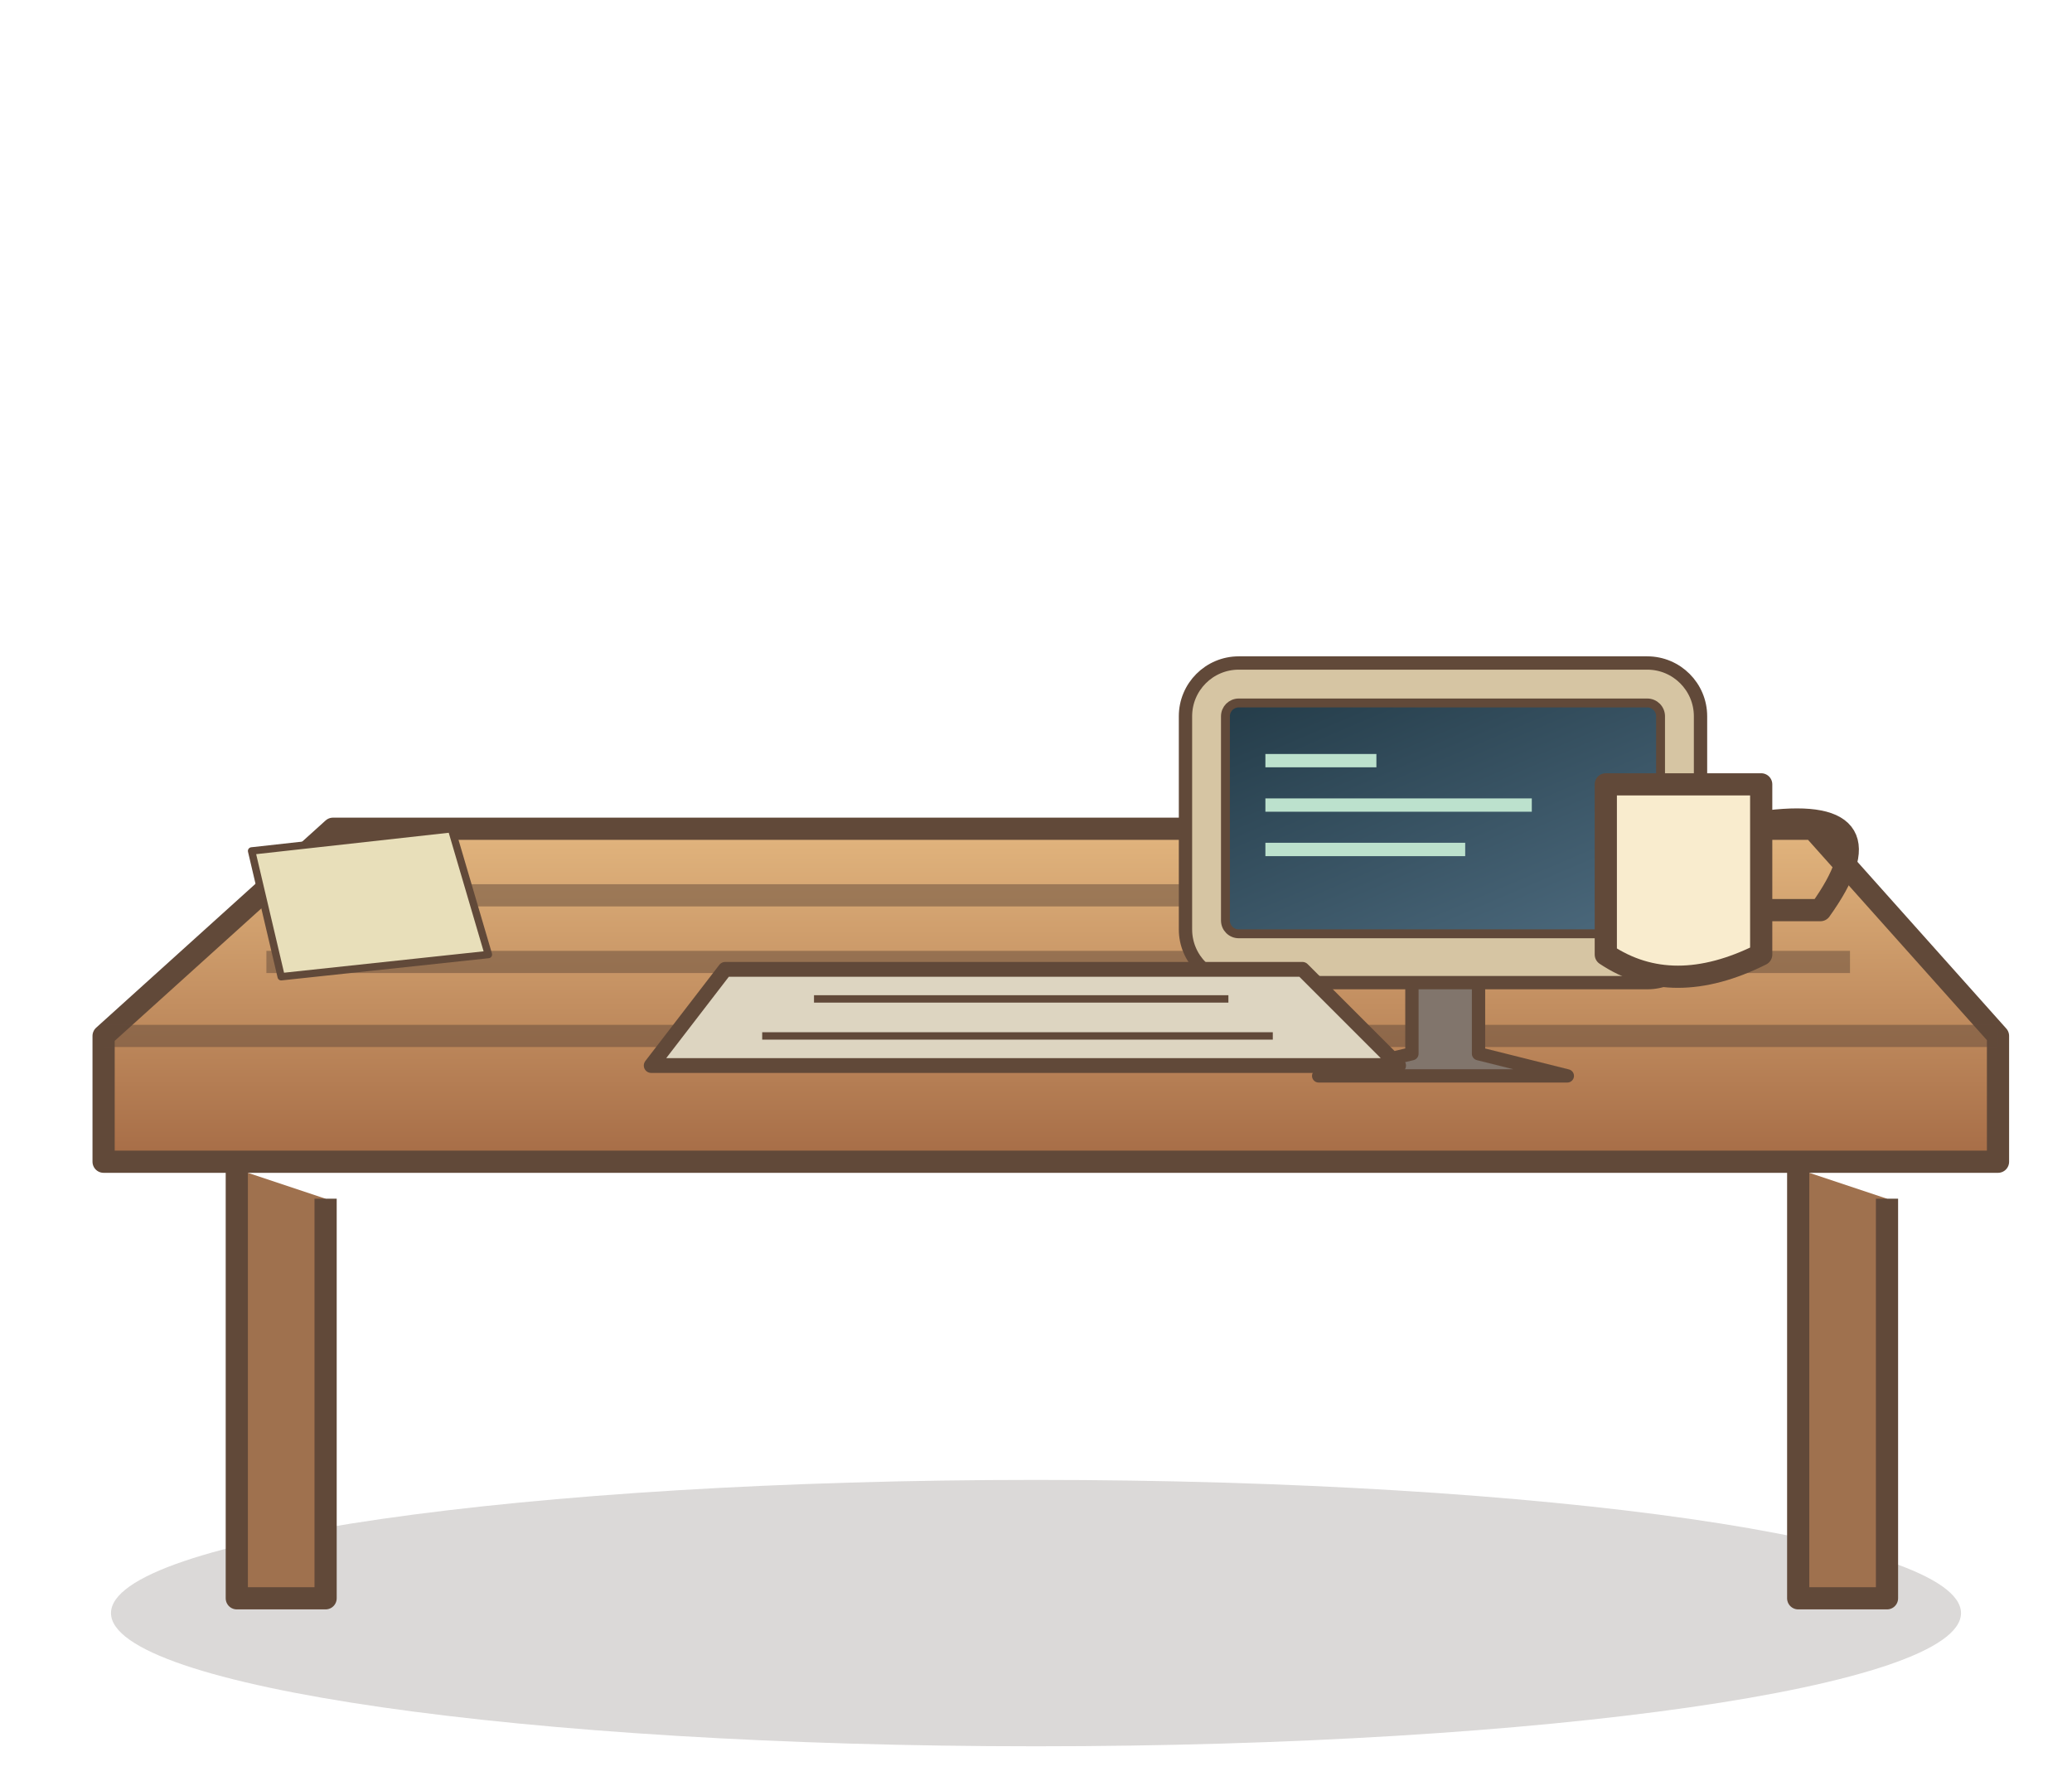
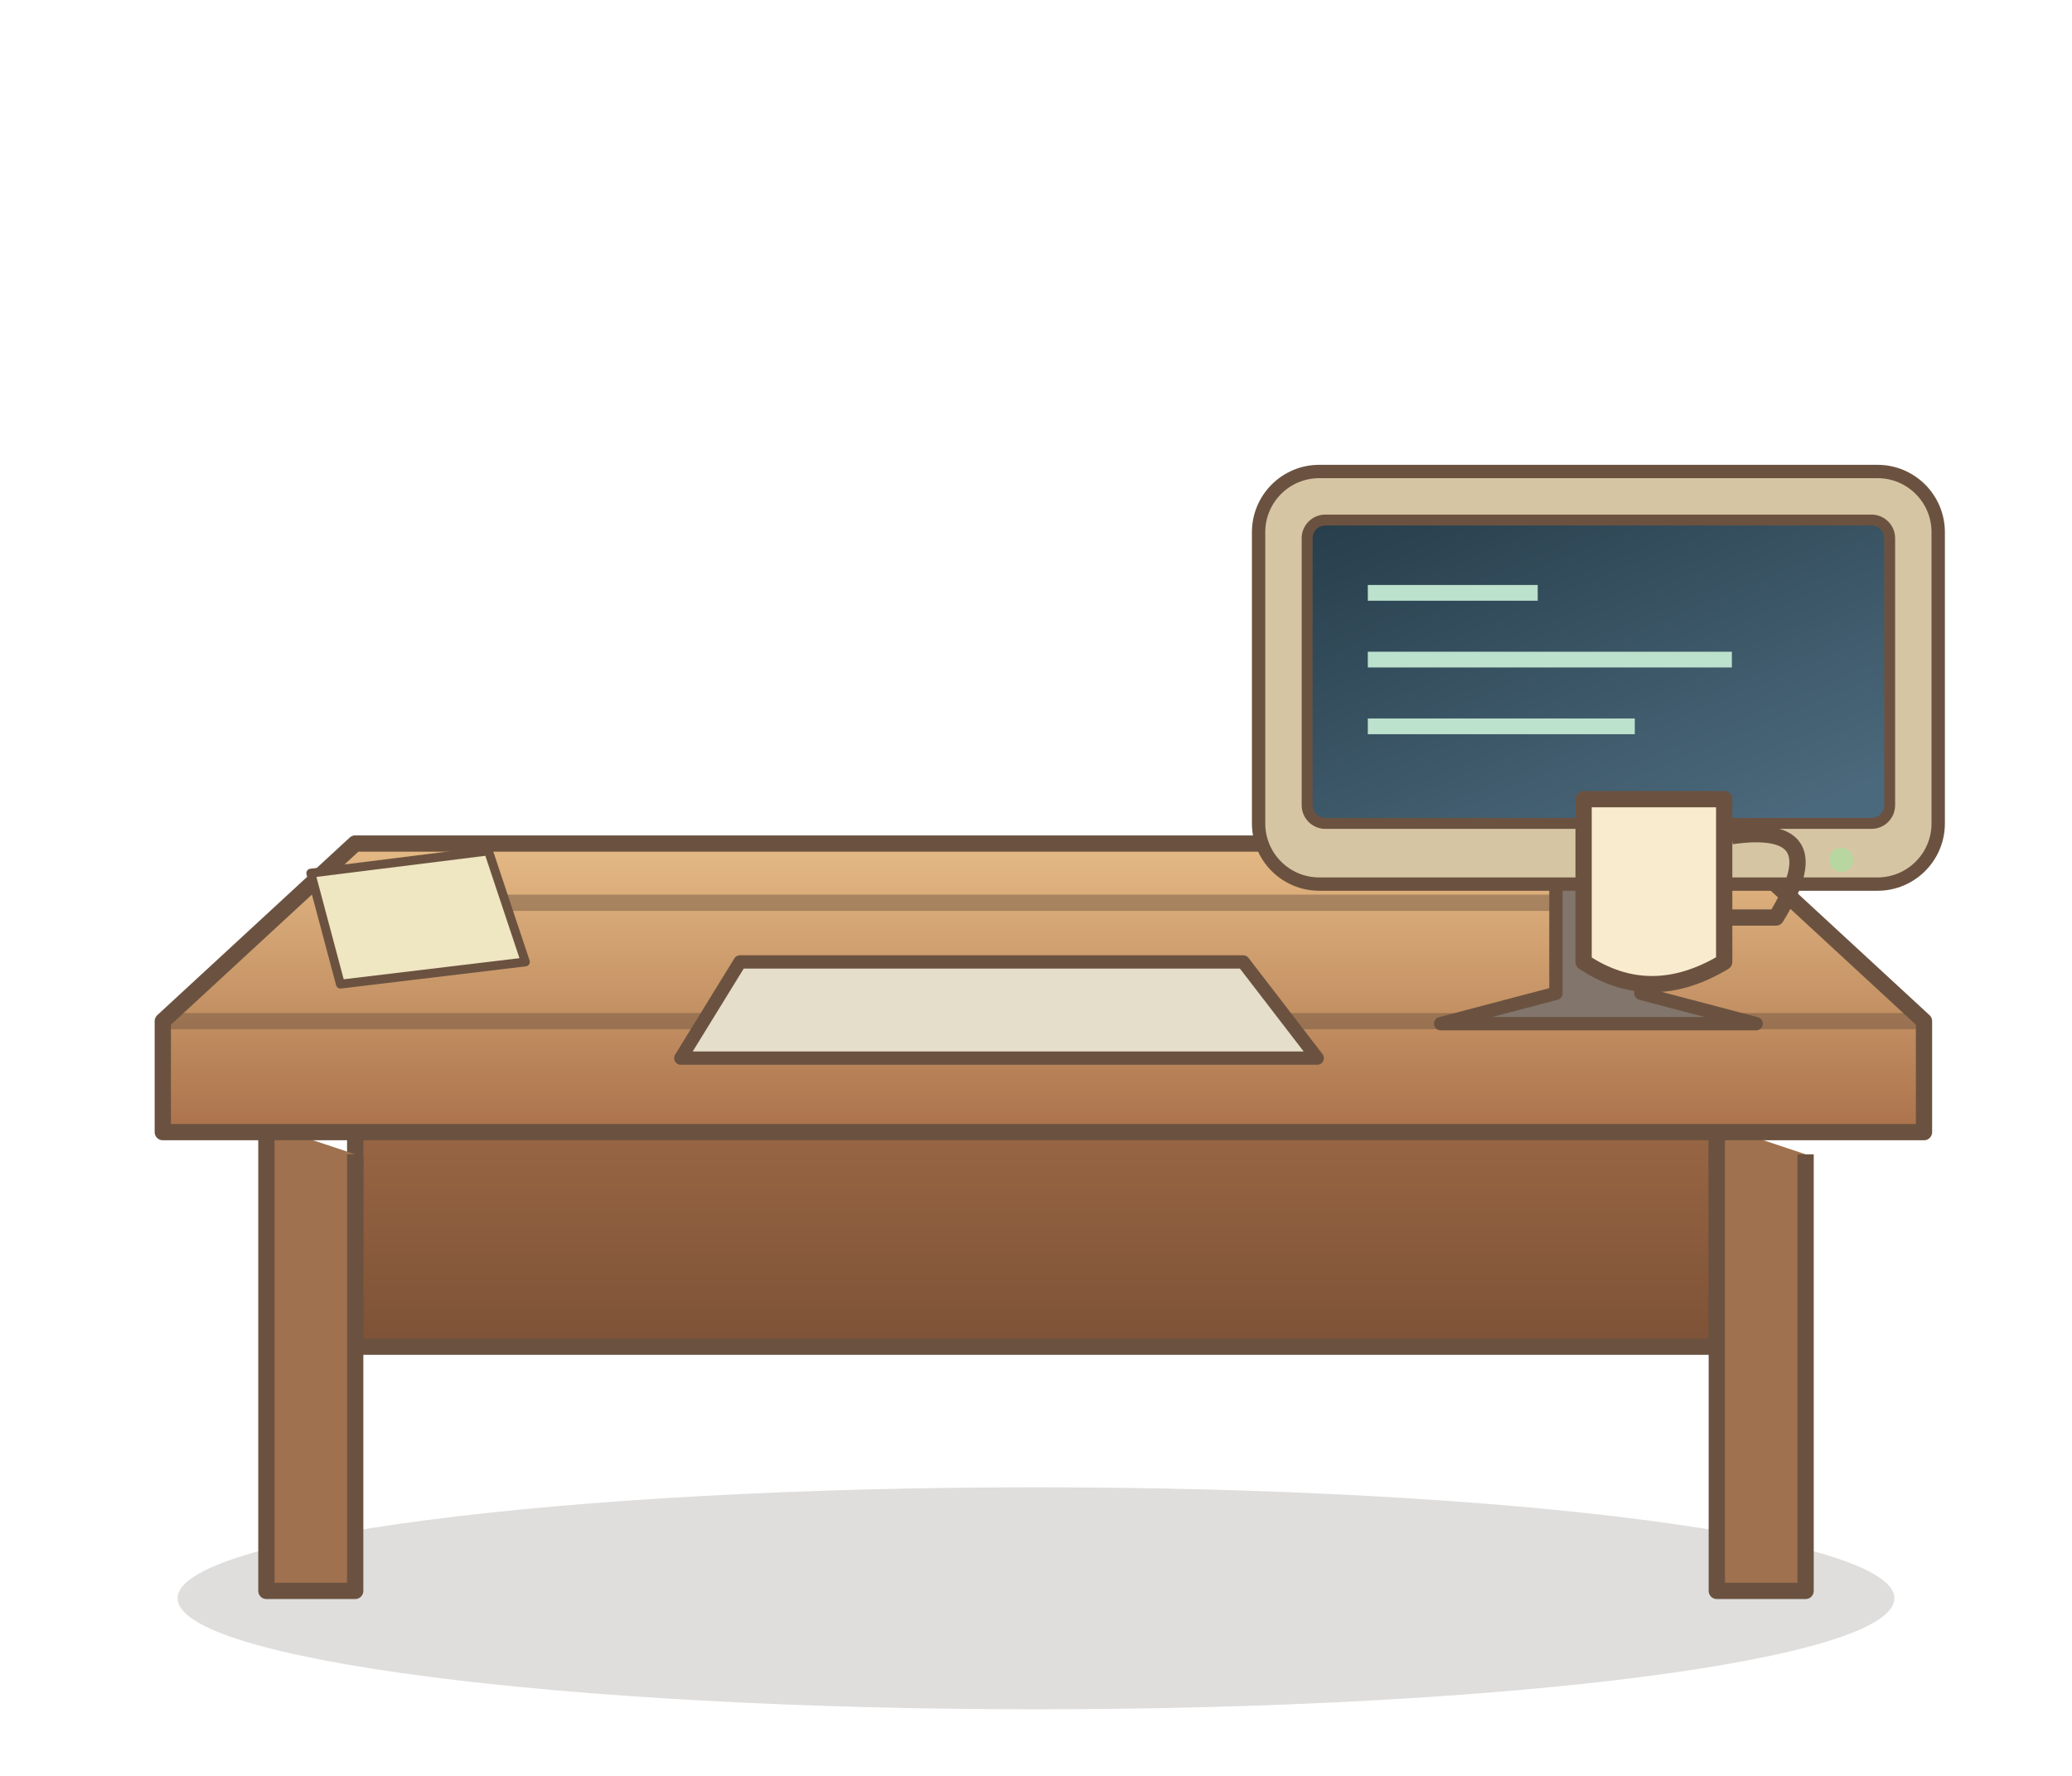
<svg xmlns="http://www.w3.org/2000/svg" viewBox="-140 -200 280 240">
  <defs>
    <linearGradient id="wood" x2="0" y2="1">
-       <stop stop-color="#e2b57e" />
-       <stop offset="1" stop-color="#a66c46" />
+       <stop stop-color="#e5ba85" />
+       <stop offset="1" stop-color="#ab724b" />
+     </linearGradient>
+     <linearGradient id="panel" x2="0" y2="1">
+       <stop stop-color="#9c6946" />
+       <stop offset="1" stop-color="#7d5236" />
    </linearGradient>
    <linearGradient id="screen" x2="0.8" y2="1">
-       <stop stop-color="#243c49" />
-       <stop offset="1" stop-color="#496679" />
+       <stop stop-color="#273e4b" />
+       <stop offset="1" stop-color="#4b697c" />
    </linearGradient>
    <linearGradient id="cloth" x2="0" y2="1">
-       <stop stop-color="#aca98e" />
-       <stop offset="1" stop-color="#686f62" />
+       <stop stop-color="#b2ae94" />
+       <stop offset="1" stop-color="#6c7366" />
    </linearGradient>
  </defs>
-   <g stroke="#614939" stroke-width="3" stroke-linejoin="round">
-     <ellipse cy="18" rx="125" ry="18" fill="#352b26" opacity=".18" stroke="none" />
-     <path d="M-108 -42V16H-96V-38M103 -42V16H115V-38" fill="#9f714e" />
-     <path d="M-126 -60L-95 -88H105L130 -60V-43H-126Z" fill="url(#wood)" />
-     <path d="M-126 -60H130M-92 -79H98M-104 -70H110" fill="none" opacity=".5" />
-     <g transform="translate(55,-15) scale(.6)">
-       <path d="M-7 -95V-71L-28 -66H28L8 -71V-95" fill="#81756c" />
-       <rect x="-58" y="-159" width="116" height="72" rx="12" fill="#d6c5a3" />
-       <rect x="-49" y="-150" width="98" height="52" rx="3" fill="url(#screen)" stroke-width="2" />
-       <path d="M-40 -137H-15M-40 -127H20M-40 -117H5" stroke="#bce1cd" stroke-width="3" />
-       <circle cx="42" cy="-92" r="2" fill="#b7d6a0" stroke="none" />
+   <g stroke="#6b5240" stroke-width="2.2" stroke-linejoin="round">
+     <ellipse cy="16" rx="116" ry="15" fill="#352b26" opacity=".16" stroke="none" />
+     <path d="M-92 -52H92V-18H-92Z" fill="url(#panel)" />
+     <path d="M-104 -48V15H-92V-44M92 -48V15H104V-44" fill="#9f714e" />
+     <path d="M-118 -62L-92 -86H94L120 -62V-47H-118Z" fill="url(#wood)" />
+     <path d="M-118 -62H120M-88 -78H90" fill="none" opacity=".45" />
+     <g transform="translate(76,-10) scale(.82)">
+       <path d="M-7 -92V-68L-26 -63H26L7 -68V-92" fill="#81756c" />
+       <rect x="-56" y="-154" width="112" height="68" rx="10" fill="#d6c5a3" />
+       <rect x="-48" y="-146" width="96" height="50" rx="3" fill="url(#screen)" stroke-width="1.8" />
+       <path d="M-38 -134H-10M-38 -123H22M-38 -112H6" stroke="#bce1cd" stroke-width="2.6" />
+       <circle cx="40" cy="-90" r="2" fill="#b7d6a0" stroke="none" />
    </g>
-     <path d="M-42 -69H36L49 -56H-52Z" fill="#ddd5c1" stroke-width="2" />
-     <path d="M-30 -65H26M-37 -60H32" stroke-width="1" />
-     <path d="M77 -94H98V-71Q86 -65 77 -71Z" fill="#f9ecce" />
-     <path d="M99 -89Q116 -91 106 -77H99" fill="none" />
-     <path d="M-106 -85L-79 -88L-74 -71L-102 -68Z" fill="#e8dfba" stroke-width="1" />
+     <path d="M-40 -70H28L38 -57H-48Z" fill="#e5decb" stroke-width="1.8" />
+     <path d="M74 -92H93V-70Q83 -64 74 -70Z" fill="#f9ecce" />
+     <path d="M94 -87Q108 -89 100 -76H94" fill="none" />
+     <path d="M-98 -82L-74 -85L-69 -70L-94 -67Z" fill="#efe6c2" stroke-width="1.2" />
  </g>
</svg>
